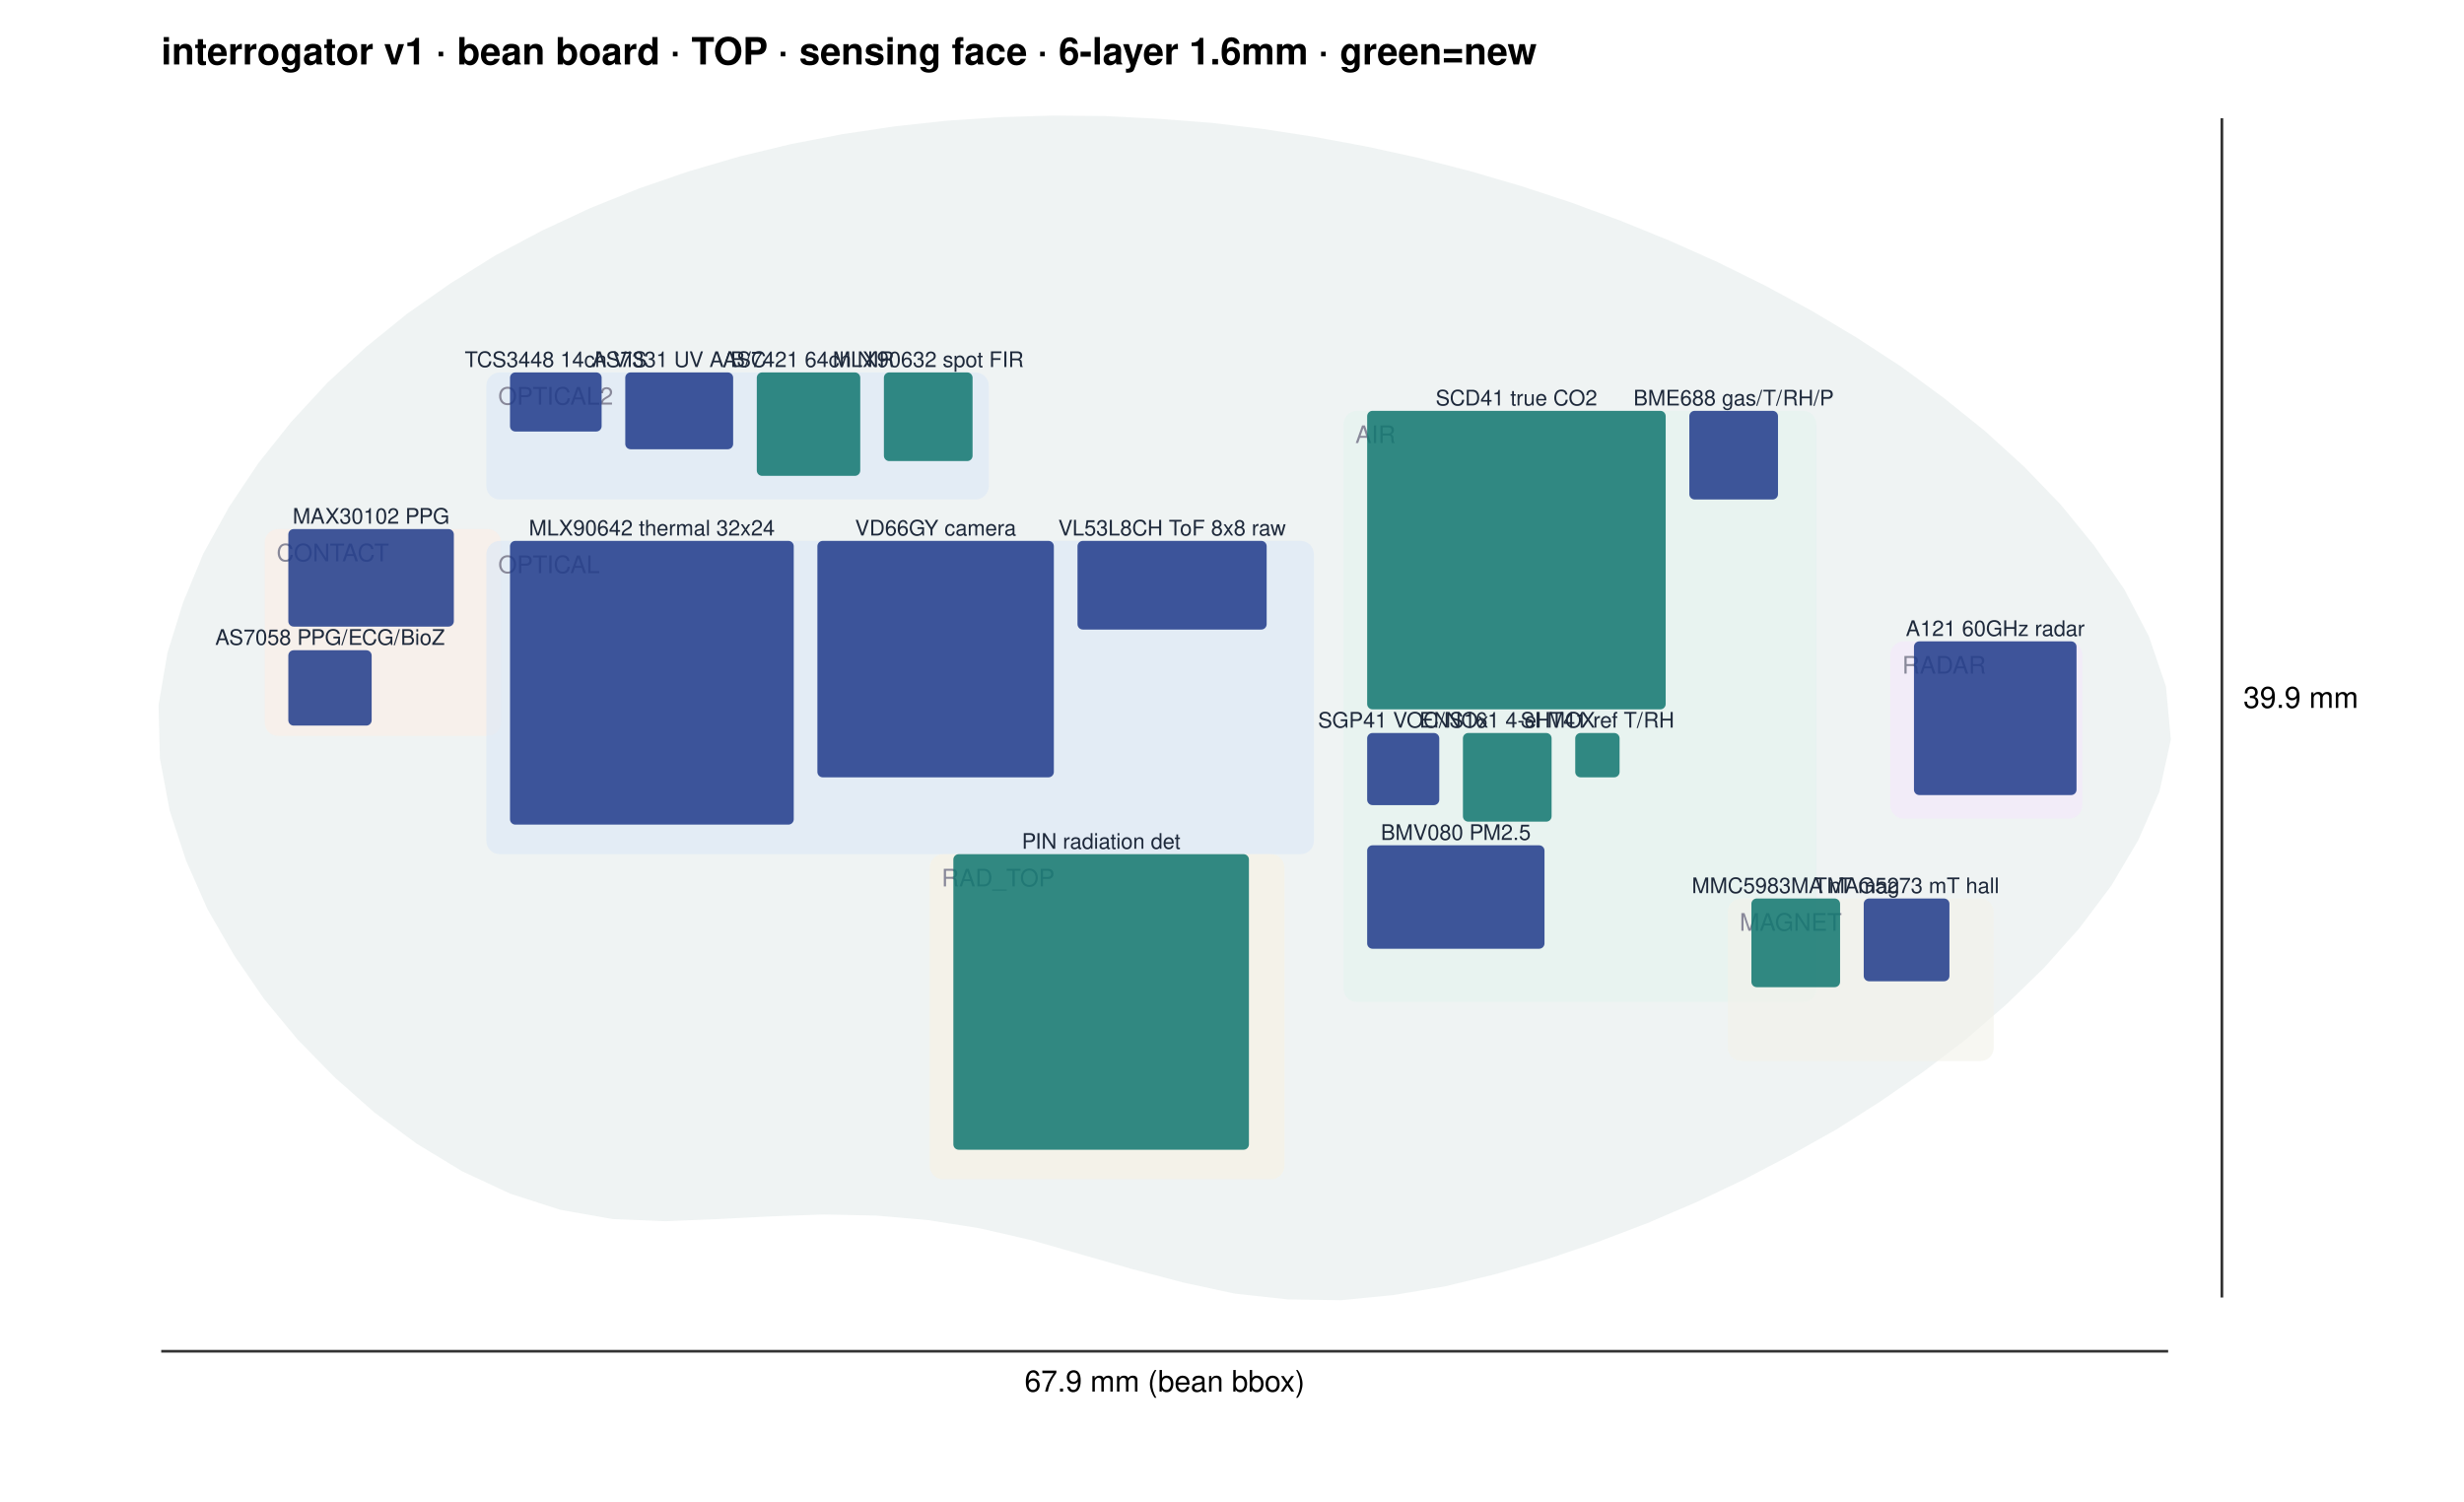
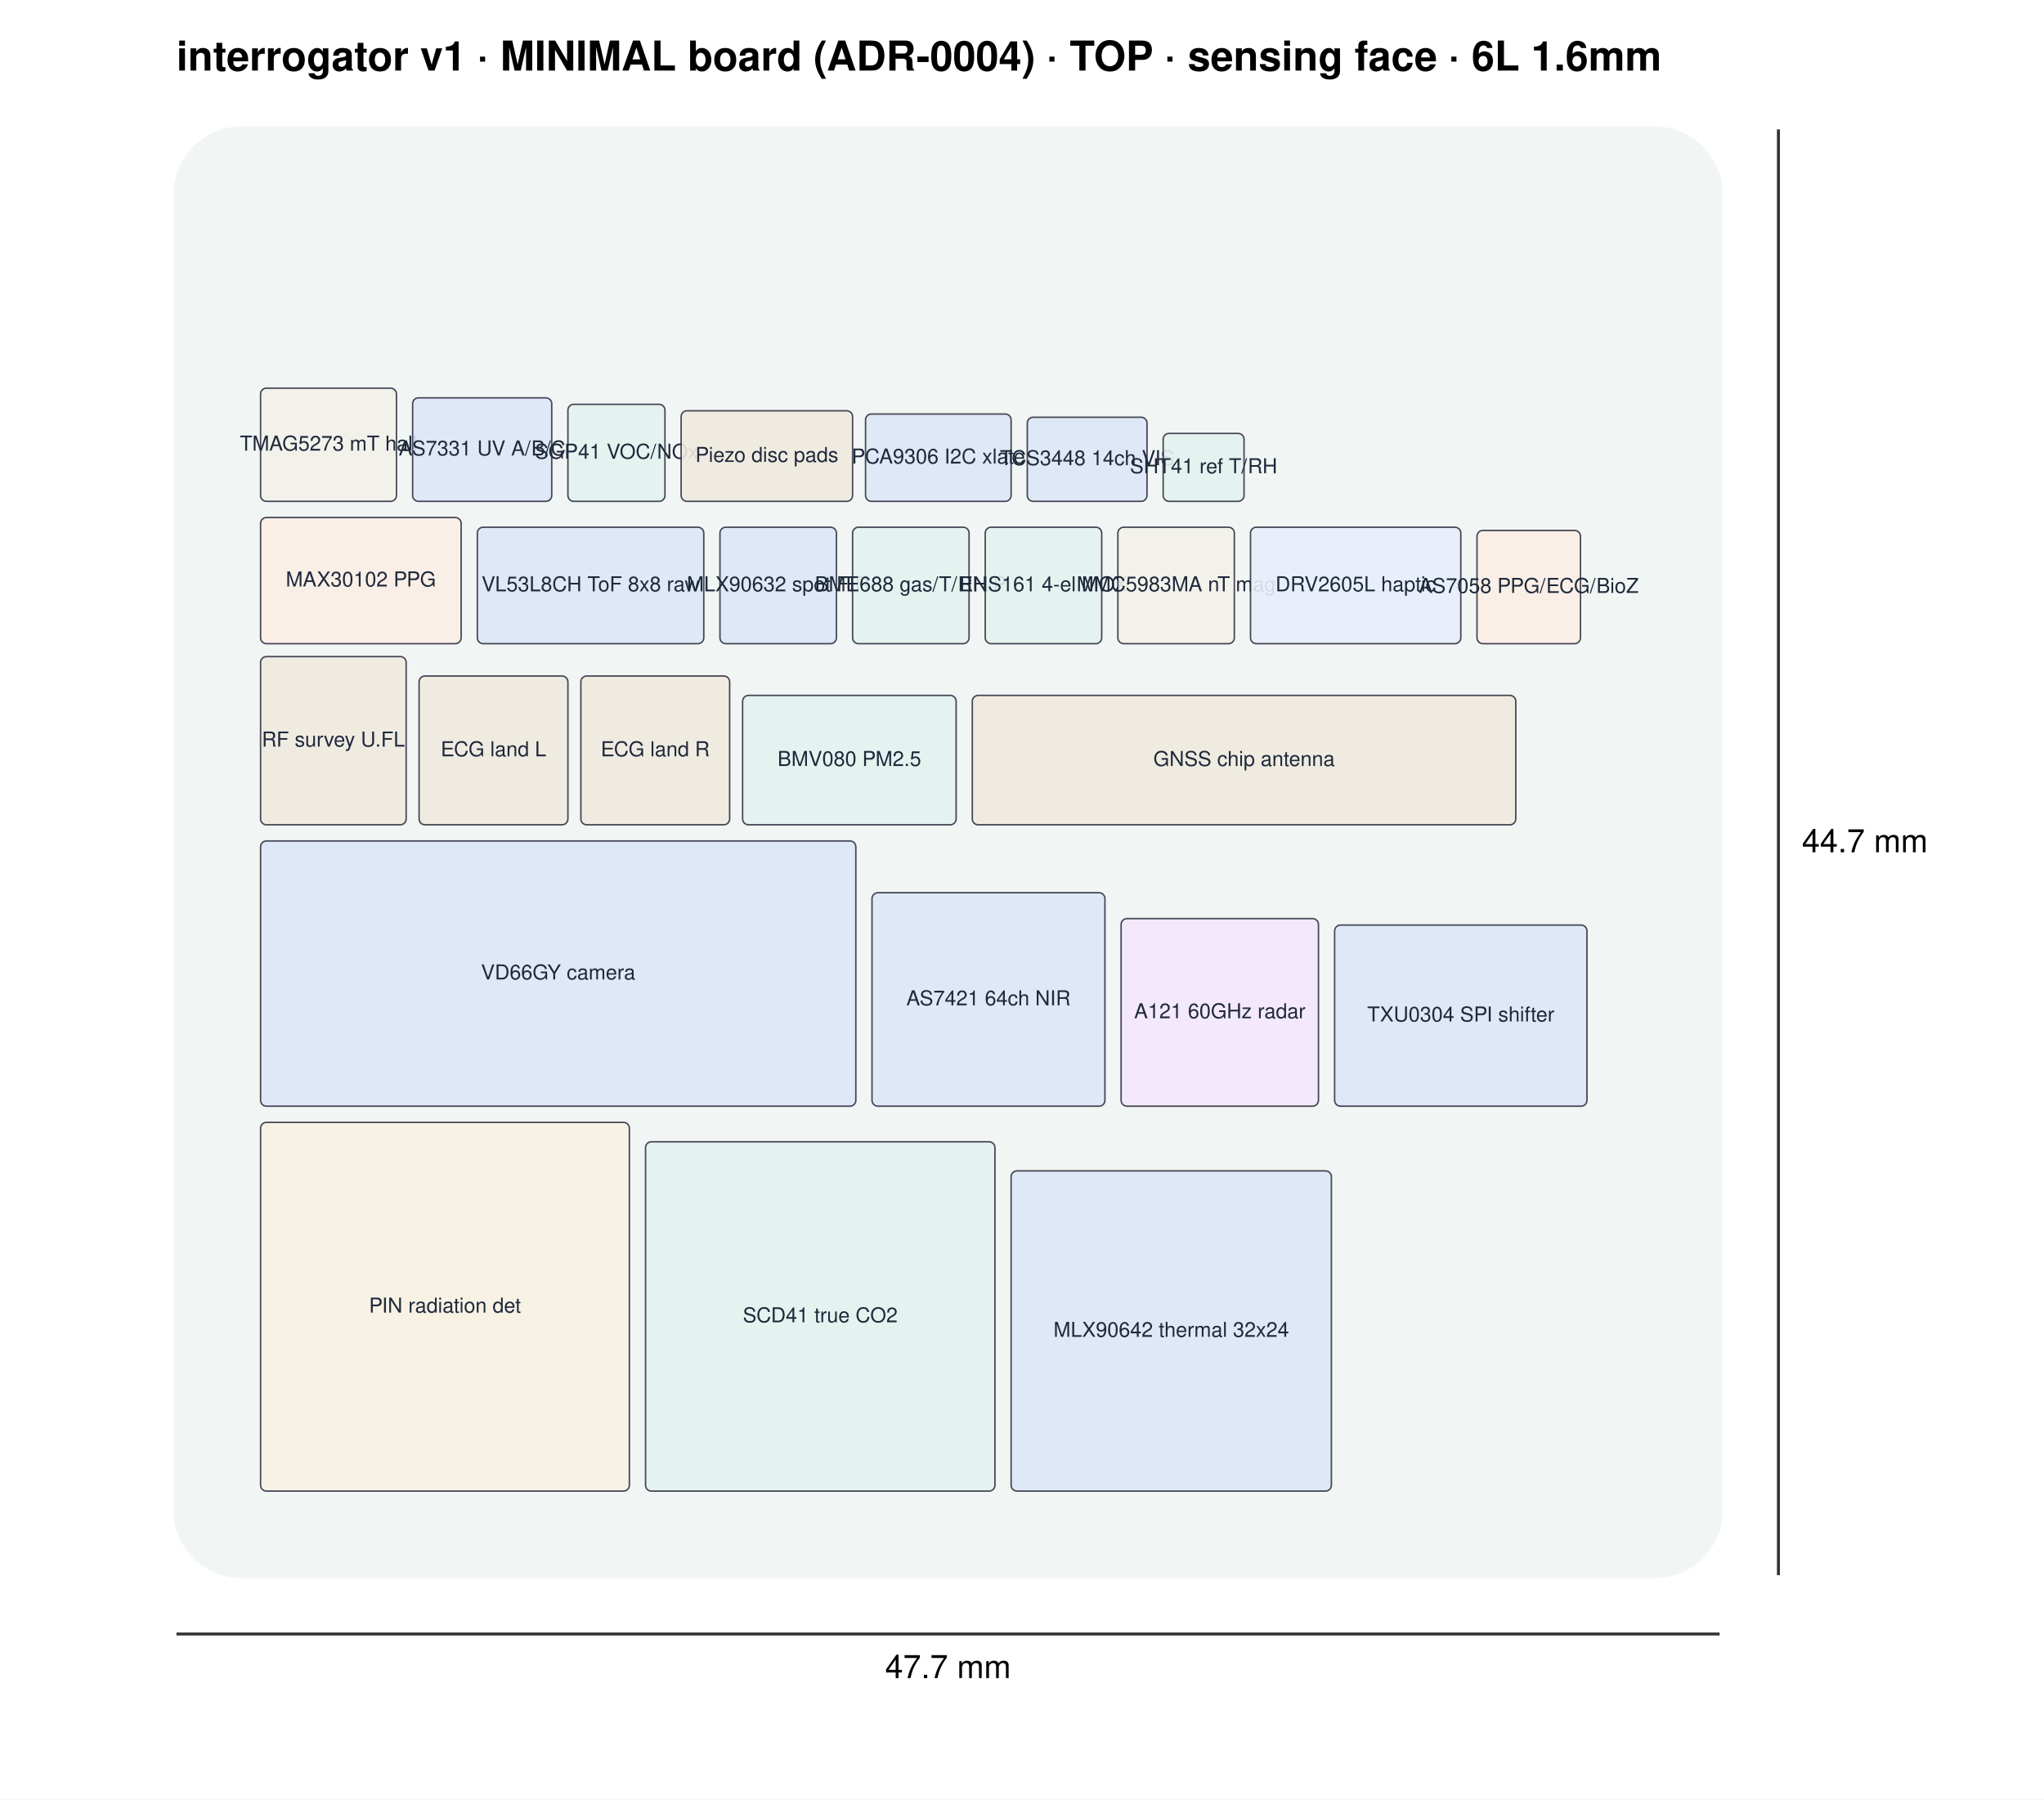
- <svg xmlns="http://www.w3.org/2000/svg" width="917" height="559" font-family="Helvetica,Arial" font-size="10">
-   <rect width="917" height="559" fill="white" />
+ <svg xmlns="http://www.w3.org/2000/svg" width="695" height="612" font-family="Helvetica,Arial" font-size="10">
+   <rect width="695" height="612" fill="white" />
  <g transform="translate(60,44)">
-     <polygon points="0.5,238.1 4.1,257.4 10.2,276.0 18.1,293.9 27.9,310.9 39.0,327.1 51.5,342.2 65.2,356.2 79.9,369.2 95.6,380.8 112.4,391.0 130.2,399.3 148.8,405.3 168.1,408.7 187.7,409.5 207.3,408.7 226.9,407.7 246.5,407.0 266.1,407.4 285.6,409.1 305.0,412.2 324.1,416.6 343.0,422.0 361.8,427.4 380.8,432.4 399.9,436.5 419.4,438.6 439.0,438.9 458.5,437.0 477.9,433.7 496.9,429.1 515.8,423.6 534.3,417.3 552.7,410.3 570.7,402.6 588.4,394.2 605.8,385.1 622.9,375.5 639.4,365.0 655.6,353.8 671.2,341.9 686.0,329.1 700.1,315.4 713.1,300.8 724.9,285.1 734.9,268.2 742.7,250.3 746.9,231.2 745.1,211.7 738.8,193.2 729.7,175.8 718.6,159.7 706.2,144.5 692.6,130.4 678.1,117.2 662.8,104.9 647.0,93.3 630.6,82.6 613.7,72.5 596.5,63.2 578.9,54.5 561.0,46.5 542.8,39.1 524.4,32.3 505.8,26.2 487.0,20.7 468.0,15.8 448.8,11.6 429.5,8.0 410.1,5.0 390.7,2.7 371.1,1.2 351.5,0.2 331.9,0.0 312.3,0.6 292.7,1.9 273.2,4.0 253.8,6.9 234.6,10.6 215.5,15.2 196.7,20.7 178.1,27.1 160.0,34.4 142.2,42.7 124.9,51.9 108.2,62.3 92.2,73.5 76.9,85.9 62.5,99.2 49.2,113.6 37.0,128.9 26.1,145.2 16.6,162.4 9.1,180.5 3.3,199.2 0.0,218.5" fill="#134E4A" opacity="0.07" stroke="#134E4A" stroke-width="2" />
-     <rect x="38.5" y="152.9" width="88.0" height="77.0" fill="#fbeee6" opacity="0.6" rx="5" />
-     <text x="42.9" y="164.9" fill="#889" font-size="9">CONTACT</text>
-     <rect x="121.0" y="157.3" width="308.0" height="116.6" fill="#dbe7f6" opacity="0.6" rx="5" />
-     <text x="125.4" y="169.3" fill="#889" font-size="9">OPTICAL</text>
-     <rect x="121.0" y="94.6" width="187.0" height="47.3" fill="#dbe7f6" opacity="0.6" rx="5" />
-     <text x="125.4" y="106.6" fill="#889" font-size="9">OPTICAL2</text>
-     <rect x="286.0" y="273.9" width="132.0" height="121.0" fill="#f7f2e2" opacity="0.6" rx="5" />
-     <text x="290.4" y="285.9" fill="#889" font-size="9">RAD_TOP</text>
-     <rect x="440.0" y="108.9" width="176.0" height="220.0" fill="#e3f3ef" opacity="0.6" rx="5" />
-     <text x="444.4" y="120.9" fill="#889" font-size="9">AIR</text>
-     <rect x="583.0" y="290.4" width="99.0" height="60.5" fill="#f2f2ea" opacity="0.6" rx="5" />
-     <text x="587.4" y="302.4" fill="#889" font-size="9">MAGNET</text>
-     <rect x="643.5" y="194.7" width="71.5" height="66.0" fill="#f3e8fb" opacity="0.6" rx="5" />
-     <text x="647.9" y="206.7" fill="#889" font-size="9">RADAR</text>
-     <rect x="47.3" y="152.9" width="61.6" height="36.3" fill="#1E3A8A" opacity="0.85" rx="2" />
-     <text x="78.1" y="150.9" text-anchor="middle" fill="#1E293B" font-size="8">MAX30102 PPG</text>
-     <rect x="47.3" y="198.0" width="31.02" height="28.05" fill="#1E3A8A" opacity="0.85" rx="2" />
-     <text x="62.81" y="196.0" text-anchor="middle" fill="#1E293B" font-size="8">AS7058 PPG/ECG/BioZ</text>
-     <rect x="129.8" y="157.3" width="105.6" height="105.6" fill="#1E3A8A" opacity="0.85" rx="2" />
-     <text x="182.6" y="155.3" text-anchor="middle" fill="#1E293B" font-size="8">MLX90642 thermal 32x24</text>
-     <rect x="244.2" y="157.3" width="88.0" height="88.0" fill="#1E3A8A" opacity="0.85" rx="2" />
-     <text x="288.2" y="155.3" text-anchor="middle" fill="#1E293B" font-size="8">VD66GY camera</text>
-     <rect x="341" y="157.3" width="70.4" height="33.0" fill="#1E3A8A" opacity="0.85" rx="2" />
-     <text x="376.2" y="155.3" text-anchor="middle" fill="#1E293B" font-size="8">VL53L8CH ToF 8x8 raw</text>
-     <rect x="129.8" y="94.6" width="34.1" height="22.0" fill="#1E3A8A" opacity="0.85" rx="2" />
-     <text x="146.85" y="92.6" text-anchor="middle" fill="#1E293B" font-size="8">TCS3448 14ch VIS</text>
-     <rect x="172.7" y="94.6" width="40.15" height="28.6" fill="#1E3A8A" opacity="0.85" rx="2" />
-     <text x="192.775" y="92.6" text-anchor="middle" fill="#1E293B" font-size="8">AS7331 UV A/B/C</text>
-     <rect x="221.65" y="94.6" width="38.5" height="38.5" fill="#0F766E" opacity="0.85" rx="2" />
-     <text x="240.9" y="92.6" text-anchor="middle" fill="#1E293B" font-size="8">AS7421 64ch NIR</text>
-     <rect x="268.95" y="94.6" width="33.0" height="33.0" fill="#0F766E" opacity="0.85" rx="2" />
-     <text x="285.45" y="92.6" text-anchor="middle" fill="#1E293B" font-size="8">MLX90632 spot FIR</text>
-     <rect x="294.8" y="273.9" width="110.0" height="110.0" fill="#0F766E" opacity="0.85" rx="2" />
-     <text x="349.8" y="271.9" text-anchor="middle" fill="#1E293B" font-size="8">PIN radiation det</text>
-     <rect x="448.8" y="108.9" width="111.1" height="111.1" fill="#0F766E" opacity="0.85" rx="2" />
-     <text x="504.35" y="106.9" text-anchor="middle" fill="#1E293B" font-size="8">SCD41 true CO2</text>
-     <rect x="568.7" y="108.9" width="33.0" height="33.0" fill="#1E3A8A" opacity="0.85" rx="2" />
-     <text x="585.2" y="106.9" text-anchor="middle" fill="#1E293B" font-size="8">BME688 gas/T/RH/P</text>
-     <rect x="448.8" y="228.8" width="26.84" height="26.84" fill="#1E3A8A" opacity="0.85" rx="2" />
-     <text x="462.22" y="226.8" text-anchor="middle" fill="#1E293B" font-size="8">SGP41 VOC/NOx</text>
-     <rect x="484.44" y="228.8" width="33.0" height="33.0" fill="#0F766E" opacity="0.85" rx="2" />
-     <text x="500.94" y="226.8" text-anchor="middle" fill="#1E293B" font-size="8">ENS161 4-el MOX</text>
-     <rect x="526.24" y="228.8" width="16.5" height="16.5" fill="#0F766E" opacity="0.85" rx="2" />
-     <text x="534.49" y="226.8" text-anchor="middle" fill="#1E293B" font-size="8">SHT41 ref T/RH</text>
-     <rect x="448.8" y="270.6" width="66.0" height="38.5" fill="#1E3A8A" opacity="0.85" rx="2" />
-     <text x="481.8" y="268.6" text-anchor="middle" fill="#1E293B" font-size="8">BMV080 PM2.5</text>
-     <rect x="591.8" y="290.4" width="33.0" height="33.0" fill="#0F766E" opacity="0.85" rx="2" />
-     <text x="608.3" y="288.4" text-anchor="middle" fill="#1E293B" font-size="8">MMC5983MA nT mag</text>
-     <rect x="633.6" y="290.4" width="31.9" height="30.8" fill="#1E3A8A" opacity="0.85" rx="2" />
-     <text x="649.55" y="288.4" text-anchor="middle" fill="#1E293B" font-size="8">TMAG5273 mT hall</text>
-     <rect x="652.3" y="194.7" width="60.5" height="57.2" fill="#1E3A8A" opacity="0.85" rx="2" />
-     <text x="682.55" y="192.7" text-anchor="middle" fill="#1E293B" font-size="8">A121 60GHz radar</text>
-     <line x1="0" y1="458.9" x2="746.9" y2="458.9" stroke="#333" />
-     <text x="373.45" y="473.9" text-anchor="middle" font-size="11">67.9 mm (bean bbox)</text>
-     <line x1="766.9" y1="0" x2="766.9" y2="438.9" stroke="#333" />
-     <text x="774.9" y="219.45" font-size="11">39.9 mm</text>
-     <text x="0" y="-20" font-size="14" font-weight="bold">interrogator v1 · bean board · TOP · sensing face · 6-layer 1.6mm · green=new</text>
+     <polygon points="502.7,491.7 504.9,491.6 507.0,491.3 509.1,490.8 511.1,490.0 513.1,489.1 514.9,488.0 516.7,486.7 518.3,485.3 519.7,483.7 521.0,481.9 522.1,480.1 523.0,478.1 523.8,476.1 524.3,474.0 524.6,471.9 524.7,469.7 524.7,22.0 524.6,19.8 524.3,17.7 523.8,15.6 523.0,13.6 522.1,11.6 521.0,9.8 519.7,8.0 518.3,6.4 516.7,5.0 514.9,3.7 513.1,2.6 511.1,1.7 509.1,0.9 507.0,0.4 504.9,0.1 502.7,0.0 22.0,0.0 19.8,0.1 17.7,0.4 15.6,0.9 13.6,1.7 11.6,2.6 9.8,3.7 8.0,5.0 6.4,6.4 5.0,8.0 3.7,9.8 2.6,11.6 1.7,13.6 0.9,15.6 0.4,17.7 0.1,19.8 0.0,22.0 0.0,469.7 0.1,471.9 0.4,474.0 0.9,476.1 1.7,478.1 2.6,480.1 3.7,481.9 5.0,483.7 6.4,485.3 8.0,486.7 9.8,488.0 11.6,489.1 13.6,490.0 15.6,490.8 17.7,491.3 19.8,491.6 22.0,491.7" fill="#134E4A" opacity="0.06" stroke="#134E4A" stroke-width="2" />
+     <rect x="28.6" y="337.7" width="125.4" height="125.4" fill="#f7f2e2" opacity="0.9" stroke="#334" stroke-width="0.5" rx="2" />
+     <text x="91.3" y="402.4" text-anchor="middle" fill="#1E293B" font-size="7">PIN radiation det</text>
+     <rect x="159.5" y="344.3" width="118.8" height="118.8" fill="#e3f3ef" opacity="0.9" stroke="#334" stroke-width="0.5" rx="2" />
+     <text x="218.9" y="405.7" text-anchor="middle" fill="#1E293B" font-size="7">SCD41 true CO2</text>
+     <rect x="283.8" y="354.2" width="108.9" height="108.9" fill="#dbe7f6" opacity="0.9" stroke="#334" stroke-width="0.5" rx="2" />
+     <text x="338.25" y="410.65" text-anchor="middle" fill="#1E293B" font-size="7">MLX90642 thermal 32x24</text>
+     <rect x="28.6" y="242" width="202.4" height="90.2" fill="#dbe7f6" opacity="0.9" stroke="#334" stroke-width="0.5" rx="2" />
+     <text x="129.8" y="289.1" text-anchor="middle" fill="#1E293B" font-size="7">VD66GY camera</text>
+     <rect x="236.5" y="259.6" width="79.2" height="72.6" fill="#dbe7f6" opacity="0.9" stroke="#334" stroke-width="0.5" rx="2" />
+     <text x="276.1" y="297.9" text-anchor="middle" fill="#1E293B" font-size="7">AS7421 64ch NIR</text>
+     <rect x="321.2" y="268.4" width="67.1" height="63.8" fill="#f3e8fb" opacity="0.9" stroke="#334" stroke-width="0.5" rx="2" />
+     <text x="354.75" y="302.3" text-anchor="middle" fill="#1E293B" font-size="7">A121 60GHz radar</text>
+     <rect x="393.8" y="270.6" width="85.8" height="61.6" fill="#dbe7f6" opacity="0.9" stroke="#334" stroke-width="0.5" rx="2" />
+     <text x="436.7" y="303.4" text-anchor="middle" fill="#1E293B" font-size="7">TXU0304 SPI shifter</text>
+     <rect x="28.6" y="179.3" width="49.5" height="57.2" fill="#efeadf" opacity="0.9" stroke="#334" stroke-width="0.5" rx="2" />
+     <text x="53.35" y="209.9" text-anchor="middle" fill="#1E293B" font-size="7">RF survey U.FL</text>
+     <rect x="82.5" y="185.9" width="50.6" height="50.6" fill="#efeadf" opacity="0.9" stroke="#334" stroke-width="0.5" rx="2" />
+     <text x="107.8" y="213.2" text-anchor="middle" fill="#1E293B" font-size="7">ECG land L</text>
+     <rect x="137.5" y="185.9" width="50.6" height="50.6" fill="#efeadf" opacity="0.9" stroke="#334" stroke-width="0.5" rx="2" />
+     <text x="162.8" y="213.2" text-anchor="middle" fill="#1E293B" font-size="7">ECG land R</text>
+     <rect x="192.5" y="192.5" width="72.6" height="44.0" fill="#e3f3ef" opacity="0.9" stroke="#334" stroke-width="0.5" rx="2" />
+     <text x="228.8" y="216.5" text-anchor="middle" fill="#1E293B" font-size="7">BMV080 PM2.5</text>
+     <rect x="270.6" y="192.5" width="184.8" height="44.0" fill="#efeadf" opacity="0.9" stroke="#334" stroke-width="0.5" rx="2" />
+     <text x="363.0" y="216.5" text-anchor="middle" fill="#1E293B" font-size="7">GNSS chip antenna</text>
+     <rect x="28.6" y="132" width="68.2" height="42.9" fill="#fbeee6" opacity="0.9" stroke="#334" stroke-width="0.5" rx="2" />
+     <text x="62.7" y="155.45" text-anchor="middle" fill="#1E293B" font-size="7">MAX30102 PPG</text>
+     <rect x="102.3" y="135.3" width="77.0" height="39.6" fill="#dbe7f6" opacity="0.9" stroke="#334" stroke-width="0.5" rx="2" />
+     <text x="140.8" y="157.1" text-anchor="middle" fill="#1E293B" font-size="7">VL53L8CH ToF 8x8 raw</text>
+     <rect x="184.8" y="135.3" width="39.6" height="39.6" fill="#dbe7f6" opacity="0.9" stroke="#334" stroke-width="0.5" rx="2" />
+     <text x="204.6" y="157.1" text-anchor="middle" fill="#1E293B" font-size="7">MLX90632 spot FIR</text>
+     <rect x="229.9" y="135.3" width="39.6" height="39.6" fill="#e3f3ef" opacity="0.9" stroke="#334" stroke-width="0.5" rx="2" />
+     <text x="249.7" y="157.1" text-anchor="middle" fill="#1E293B" font-size="7">BME688 gas/T/RH/P</text>
+     <rect x="275.0" y="135.3" width="39.6" height="39.6" fill="#e3f3ef" opacity="0.9" stroke="#334" stroke-width="0.5" rx="2" />
+     <text x="294.8" y="157.1" text-anchor="middle" fill="#1E293B" font-size="7">ENS161 4-el MOX</text>
+     <rect x="320.1" y="135.3" width="39.6" height="39.6" fill="#f2f2ea" opacity="0.9" stroke="#334" stroke-width="0.5" rx="2" />
+     <text x="339.9" y="157.1" text-anchor="middle" fill="#1E293B" font-size="7">MMC5983MA nT mag</text>
+     <rect x="365.2" y="135.3" width="71.5" height="39.6" fill="#e7eefb" opacity="0.9" stroke="#334" stroke-width="0.5" rx="2" />
+     <text x="400.95" y="157.1" text-anchor="middle" fill="#1E293B" font-size="7">DRV2605L haptic</text>
+     <rect x="442.2" y="136.4" width="35.2" height="38.5" fill="#fbeee6" opacity="0.9" stroke="#334" stroke-width="0.5" rx="2" />
+     <text x="459.8" y="157.65" text-anchor="middle" fill="#1E293B" font-size="7">AS7058 PPG/ECG/BioZ</text>
+     <rect x="28.6" y="88.0" width="46.2" height="38.5" fill="#f2f2ea" opacity="0.9" stroke="#334" stroke-width="0.5" rx="2" />
+     <text x="51.7" y="109.25" text-anchor="middle" fill="#1E293B" font-size="7">TMAG5273 mT hall</text>
+     <rect x="80.3" y="91.3" width="47.3" height="35.2" fill="#dbe7f6" opacity="0.9" stroke="#334" stroke-width="0.5" rx="2" />
+     <text x="103.95" y="110.9" text-anchor="middle" fill="#1E293B" font-size="7">AS7331 UV A/B/C</text>
+     <rect x="133.1" y="93.5" width="33.0" height="33.0" fill="#e3f3ef" opacity="0.9" stroke="#334" stroke-width="0.5" rx="2" />
+     <text x="149.6" y="112.0" text-anchor="middle" fill="#1E293B" font-size="7">SGP41 VOC/NOx</text>
+     <rect x="171.6" y="95.7" width="58.3" height="30.8" fill="#efeadf" opacity="0.9" stroke="#334" stroke-width="0.5" rx="2" />
+     <text x="200.75" y="113.1" text-anchor="middle" fill="#1E293B" font-size="7">Piezo disc pads</text>
+     <rect x="234.3" y="96.8" width="49.5" height="29.7" fill="#dbe7f6" opacity="0.9" stroke="#334" stroke-width="0.5" rx="2" />
+     <text x="259.05" y="113.65" text-anchor="middle" fill="#1E293B" font-size="7">PCA9306 I2C xlate</text>
+     <rect x="289.3" y="97.9" width="40.7" height="28.6" fill="#dbe7f6" opacity="0.9" stroke="#334" stroke-width="0.5" rx="2" />
+     <text x="309.65" y="114.2" text-anchor="middle" fill="#1E293B" font-size="7">TCS3448 14ch VIS</text>
+     <rect x="335.5" y="103.4" width="27.5" height="23.1" fill="#e3f3ef" opacity="0.9" stroke="#334" stroke-width="0.5" rx="2" />
+     <text x="349.25" y="116.95" text-anchor="middle" fill="#1E293B" font-size="7">SHT41 ref T/RH</text>
+     <line x1="0" y1="511.7" x2="524.7" y2="511.7" stroke="#333" />
+     <text x="262.35" y="526.7" text-anchor="middle" font-size="11">47.7 mm</text>
+     <line x1="544.7" y1="0" x2="544.7" y2="491.7" stroke="#333" />
+     <text x="552.7" y="245.85" font-size="11">44.7 mm</text>
+     <text x="0" y="-20" font-size="14" font-weight="bold">interrogator v1 · MINIMAL board (ADR-0004) · TOP · sensing face · 6L 1.6mm</text>
  </g>
</svg>
